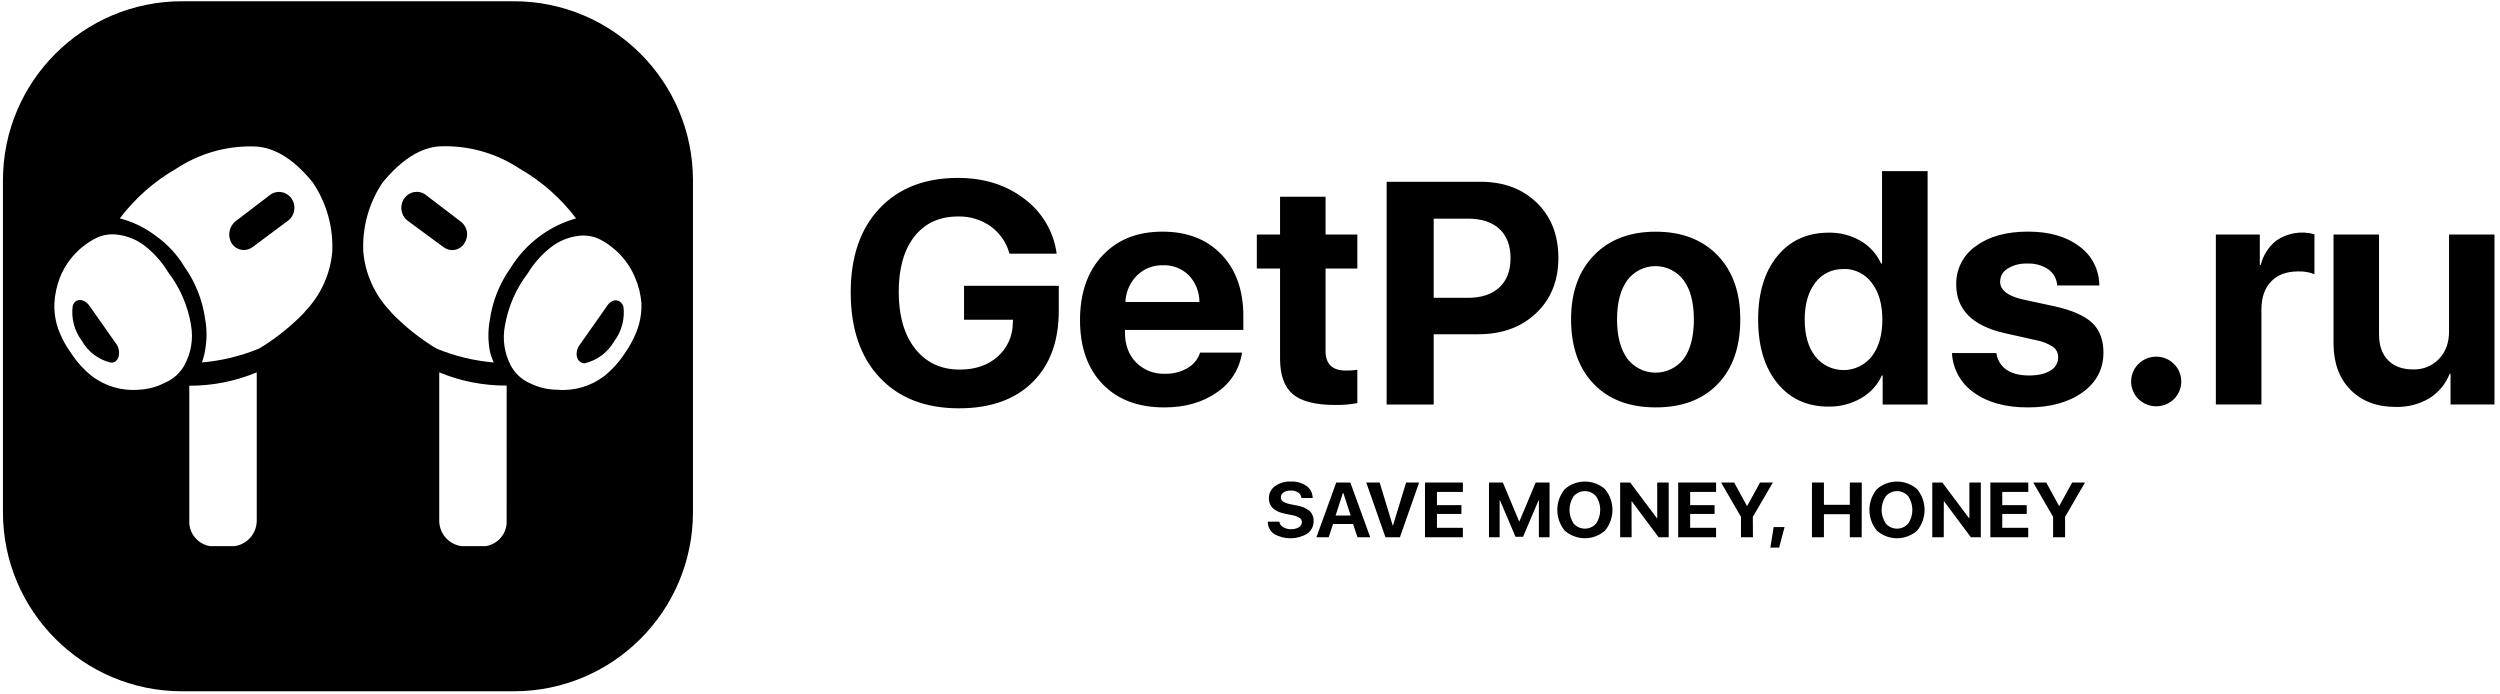
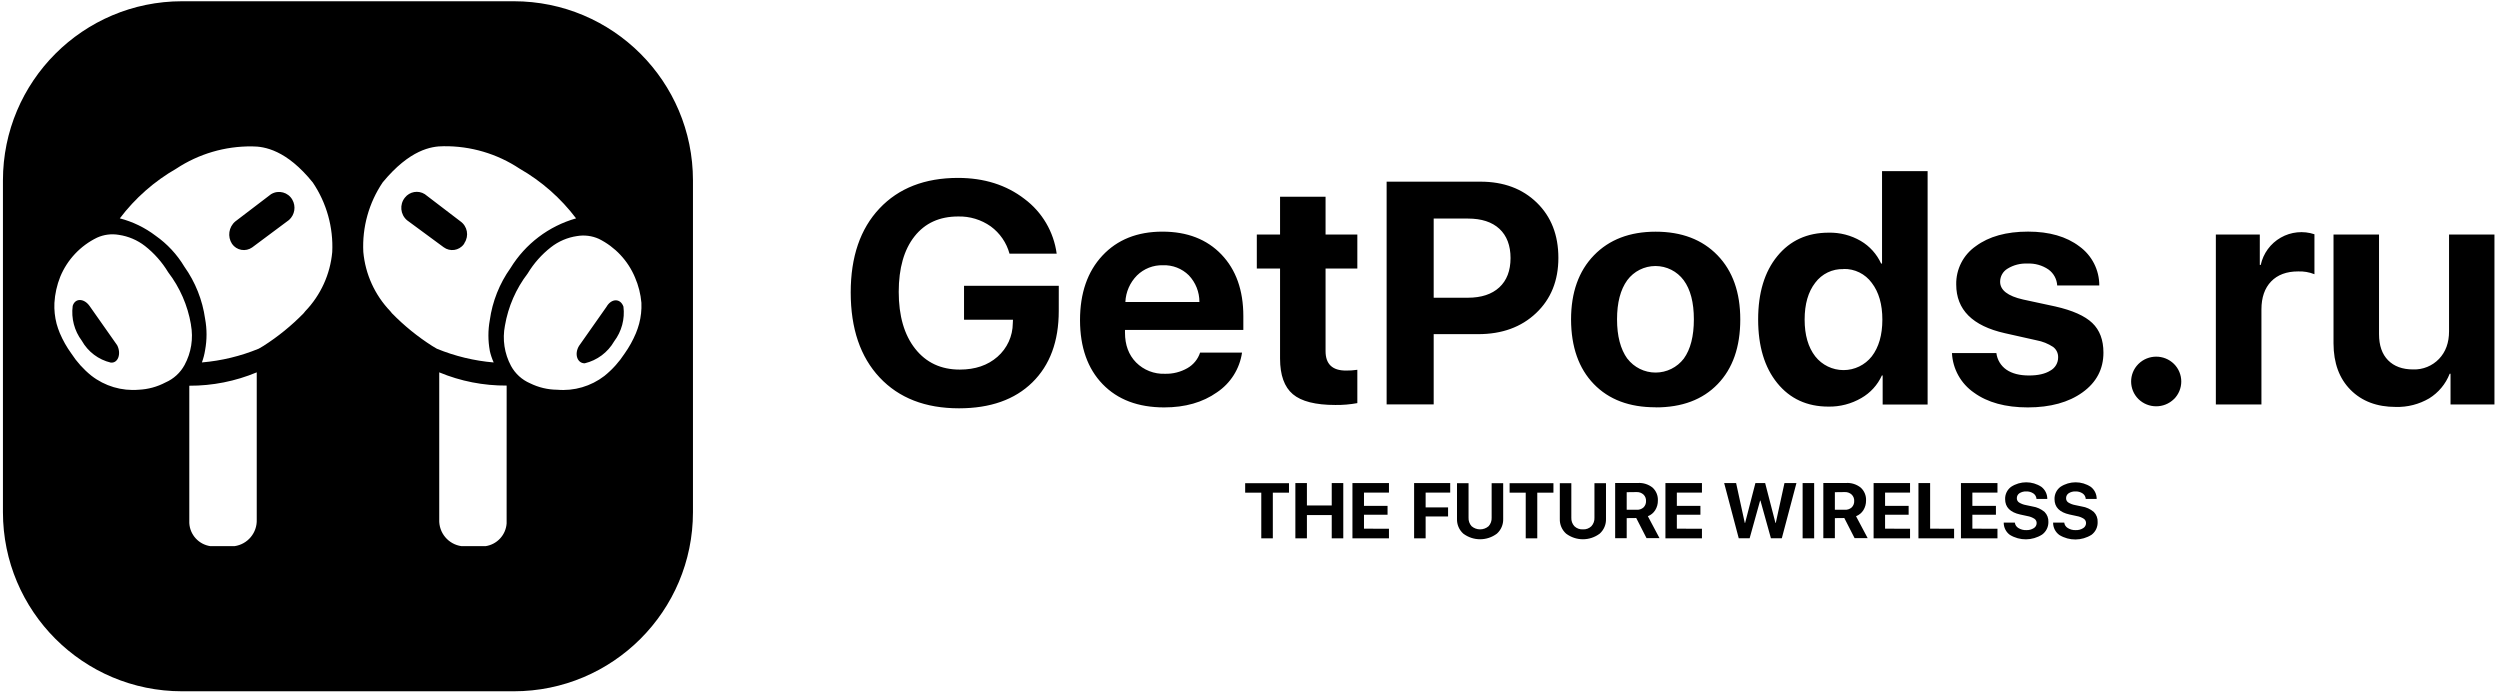
<svg xmlns="http://www.w3.org/2000/svg" viewBox="0 0 996.05 276.39">
-   <path d="M204.71.5H72.54A71.37 71.37 0 0 0 1.17 71.87v132.18a71.37 71.37 0 0 0 71.37 71.37h132.17a71.37 71.37 0 0 0 71.38-71.37V71.87A71.38 71.38 0 0 0 204.71.5ZM65.94 152.37a25.18 25.18 0 0 1-10.68 2.91 27 27 0 0 1-18.87-5.61 37.77 37.77 0 0 1-8-8.87 41.35 41.35 0 0 1-4.57-8.1 31.11 31.11 0 0 1-1.27-3.7 28 28 0 0 1-.87-8.31A33.56 33.56 0 0 1 24 110.26a30.09 30.09 0 0 1 14.67-15.58 14.94 14.94 0 0 1 8.67-1.11A22.17 22.17 0 0 1 57.75 98 38.64 38.64 0 0 1 67 108.46a47.29 47.29 0 0 1 9.07 20.78v.13a24.29 24.29 0 0 1-2.55 16.07 15.76 15.76 0 0 1-7.58 6.93ZM102.29 207a10.3 10.3 0 0 1-8.87 10.6h-9.61a9.83 9.83 0 0 1-8.39-9.21v-54.71a69 69 0 0 0 26.87-5.33Zm30.08-106.58A39.14 39.14 0 0 1 121.62 124l-.67.83a90.73 90.73 0 0 1-16 13l-1.88 1.1a76.45 76.45 0 0 1-22.63 5.47 25 25 0 0 0 1.28-4.91 34.39 34.39 0 0 0 0-12.47 47.12 47.12 0 0 0-8.27-20.78A40.48 40.48 0 0 0 62 93.92 40.41 40.41 0 0 0 47.74 87a75 75 0 0 1 22.5-19.81 53.62 53.62 0 0 1 30.22-8.86h.07c4.77 0 13.63 1.38 24.11 14.4a45.54 45.54 0 0 1 7.73 27.7Zm39.8 37.4a91 91 0 0 1-16-13l-.67-.83a39.17 39.17 0 0 1-10.75-23.62 45.55 45.55 0 0 1 7.72-27.71c10.82-13.09 19.41-14.4 24.25-14.4A53.53 53.53 0 0 1 207 67.18 74.94 74.94 0 0 1 229.52 87a45.08 45.08 0 0 0-26.12 19.8 46.9 46.9 0 0 0-8.26 20.78 33.81 33.81 0 0 0 0 12.12v.07a24.55 24.55 0 0 0 1.55 4.64 76.75 76.75 0 0 1-22.64-5.47Zm29.68 70.71a9.85 9.85 0 0 1-8.39 9.07h-9.6A10.28 10.28 0 0 1 175 207v-58.65a68.89 68.89 0 0 0 26.86 5.27ZM254.64 129a32.92 32.92 0 0 1-1.27 3.74 42.48 42.48 0 0 1-4.5 8.11 38.14 38.14 0 0 1-8.06 8.93 27 27 0 0 1-18.81 5.5 24.83 24.83 0 0 1-10.81-2.57 15.7 15.7 0 0 1-7.59-6.92 24.14 24.14 0 0 1-2.42-16.07 47.29 47.29 0 0 1 9.07-20.78 38.32 38.32 0 0 1 9.27-10.45 22 22 0 0 1 10.41-4.44 15.07 15.07 0 0 1 8.66 1.11A30.14 30.14 0 0 1 253 110.54a32.34 32.34 0 0 1 2.55 10.11 27.72 27.72 0 0 1-.91 8.35Z" />
-   <path d="m183.47 88.21-14.24-10.87a6 6 0 0 0-7.91 1.4 6.49 6.49 0 0 0 .83 9l14.61 10.76a5.73 5.73 0 0 0 8.16-1.35l.16-.37a6.28 6.28 0 0 0-1.61-8.57ZM35.68 121.9c-2.22-3.12-5.78-3.19-6.72 0a19 19 0 0 0 3.63 13.85 18 18 0 0 0 11.55 8.72c3 .28 4.23-3.67 2.54-6.92ZM241.67 122.18l-11 15.65c-1.95 3.25-.68 6.92 2.28 6.92a18.42 18.42 0 0 0 11.74-8.75 19 19 0 0 0 3.7-13.84c-1.21-3.38-4.77-3.31-6.72.02ZM108 77.36 93.73 88.24a6.81 6.81 0 0 0-1.28 8.93 5.73 5.73 0 0 0 8.17 1.28l14.51-10.81a6.49 6.49 0 0 0 1.3-8.11 6.08 6.08 0 0 0-8.43-2.17Z" />
-   <path d="M421.83 123.88q0 18.15-10.52 28.47t-29.22 10.33q-20.11 0-31.63-12.29t-11.52-33.88q0-21.29 11.46-33.45t31.26-12.18q15.64 0 26.51 8.37A32.59 32.59 0 0 1 421 101.07h-18.79a20 20 0 0 0-7.48-10.88 21.6 21.6 0 0 0-13-3.94q-11.12 0-17.38 7.94t-6.28 22.07q0 14.38 6.56 22.69t17.78 8.3q9.19 0 15-5.1a17.86 17.86 0 0 0 6.11-13.35l.07-1.41h-19.5v-13.53h37.75ZM478.14 140.49h16.71a23 23 0 0 1-10 15.83q-8.5 6-21 6-15.58 0-24.55-9.28t-9-25.46q0-16.17 8.91-25.73t23.93-9.56q14.77 0 23.5 9.1t8.73 24.53v5.54h-47.15v1.1q0 7.32 4.41 11.84a15.39 15.39 0 0 0 11.54 4.52 17.09 17.09 0 0 0 8.91-2.24 11.12 11.12 0 0 0 5.06-6.19Zm-14.77-34.81a14.18 14.18 0 0 0-10.37 4.06 16 16 0 0 0-4.63 10.58h29.5a15.31 15.31 0 0 0-4.23-10.64 13.91 13.91 0 0 0-10.27-4ZM510 78.38h18.13v15.07h12.66V107h-12.66v32.89q0 7.75 8.13 7.75a27.73 27.73 0 0 0 4.53-.31v13.28a44.86 44.86 0 0 1-8.75.74q-11.87 0-16.95-4.3T510 142.88V107h-9.26V93.45H510ZM552.46 72.42h37.38q13.85 0 22.45 8.36t8.6 22q0 13.59-8.88 22t-23.1 8.39h-17.7v28h-18.75Zm18.75 14.7v31.54h13.6q8.07 0 12.54-4.12t4.48-11.68c0-5-1.49-8.93-4.44-11.66s-7.14-4.08-12.51-4.08ZM659.63 162.31Q644 162.31 635 153t-9.06-25.7q0-16.17 9.12-25.58t24.59-9.41q15.52 0 24.62 9.38t9.09 25.61q0 16.41-9 25.73t-24.73 9.28Zm-11.27-19.4a14.16 14.16 0 0 0 22.51 0q4-5.55 4-15.64t-4.06-15.59a14 14 0 0 0-22.48 0q-4.07 5.63-4.07 15.59t4.1 15.64ZM728.49 162q-12.79 0-20.4-9.38t-7.61-25.36q0-15.87 7.64-25.21t20.43-9.35a24.34 24.34 0 0 1 12.82 3.3 20.13 20.13 0 0 1 8.1 9h.37V68.18H768v93h-17.91v-11.59h-.31a19.76 19.76 0 0 1-8.19 9 25.16 25.16 0 0 1-13.1 3.41Zm6-54.79a13.48 13.48 0 0 0-11.27 5.44q-4.18 5.45-4.19 14.67t4.21 14.68a14.34 14.34 0 0 0 22.51 0q4.21-5.47 4.22-14.63t-4.22-14.67a13.48 13.48 0 0 0-11.24-5.54ZM779.4 113.37a18.14 18.14 0 0 1 7.82-15.31q7.83-5.78 20.8-5.78 12.68 0 20.43 5.87a19.12 19.12 0 0 1 7.95 15.59h-16.77a8.4 8.4 0 0 0-3.47-6.36 13.69 13.69 0 0 0-8.39-2.37 13.86 13.86 0 0 0-7.88 2 6.06 6.06 0 0 0-3 5.25q0 5 9.13 7.07l12.85 2.77q10.3 2.34 14.74 6.58t4.44 11.81q0 9.84-8.32 15.83t-21.79 6q-13.35 0-21.45-5.87a20.37 20.37 0 0 1-8.79-15.77h17.7a9.44 9.44 0 0 0 4 6.61q3.36 2.31 9 2.31 5.4 0 8.5-1.94a5.94 5.94 0 0 0 3.11-5.26 5 5 0 0 0-2-4.18 17.89 17.89 0 0 0-6.61-2.64l-12.61-2.83q-19.38-4.37-19.39-19.38ZM866.14 159a10.12 10.12 0 0 1-14.14 0 9.86 9.86 0 0 1 0-14 10.09 10.09 0 0 1 14.16 0 9.89 9.89 0 0 1 0 14ZM882.84 161.15v-67.7h17.51v12.11h.37a18 18 0 0 1 6-9.56 18.08 18.08 0 0 1 15.4-2.67v15.92a15.9 15.9 0 0 0-6.52-1.11c-4.59 0-8.18 1.34-10.74 4s-3.86 6.38-3.86 11.13v37.88ZM993.85 93.45v67.7h-17.51v-12.24H976a20.09 20.09 0 0 1-8.16 9.81 25 25 0 0 1-13.32 3.41q-11.24 0-18-6.79t-6.8-18.48V93.45h18.13v39.66q0 6.76 3.6 10.42t10 3.66a13.65 13.65 0 0 0 10.3-4.19q4-4.19 4-11V93.45ZM505.12 207.85h4.59a2.91 2.91 0 0 0 1.48 2.16 6 6 0 0 0 3.23.83 5.58 5.58 0 0 0 3.09-.78 2.33 2.33 0 0 0 1.19-2 2 2 0 0 0-.88-1.71 7.88 7.88 0 0 0-3-1.09l-3-.62q-6.27-1.29-6.27-6.1a5.77 5.77 0 0 1 2.44-4.84 10.07 10.07 0 0 1 6.28-1.85 10.18 10.18 0 0 1 6.3 1.79 5.88 5.88 0 0 1 2.42 4.78h-4.47a2.77 2.77 0 0 0-1.27-2.17 5.14 5.14 0 0 0-3-.8 5 5 0 0 0-2.86.74 2.28 2.28 0 0 0-1.08 2 1.88 1.88 0 0 0 .88 1.62 8 8 0 0 0 2.85 1.06l2.77.56a10.27 10.27 0 0 1 5 2.17 5.23 5.23 0 0 1 1.56 4 6 6 0 0 1-2.49 5 13.11 13.11 0 0 1-13.31.11 5.91 5.91 0 0 1-2.45-4.86ZM540.85 214.07l-1.74-5.29h-8l-1.74 5.29h-4.89l7.91-21.83H538l7.93 21.83Zm-5.8-17.66-2.92 9h6l-2.92-9ZM557.75 214.07H552l-7.66-21.83h5.34l5.21 17.13h.11l5.22-17.13h5.19ZM582.84 210.29v3.78h-15.1v-21.83h15.1V196h-10.33v5.26h9.74v3.51h-9.74v5.51ZM617.37 192.24v21.83h-4.25v-14.74H613l-6.19 14.53h-3l-6.19-14.53h-.13v14.74h-4.25v-21.83h5.53l6.48 15.48h.12l6.48-15.48ZM623.41 194.9a12.14 12.14 0 0 1 16.07 0 13 13 0 0 1 0 16.51 12.13 12.13 0 0 1-16.06 0 13 13 0 0 1 0-16.51Zm12.49 2.8a5.91 5.91 0 0 0-8.92 0 9.8 9.8 0 0 0 0 10.9 5.94 5.94 0 0 0 8.93 0 9.78 9.78 0 0 0 0-10.9ZM650.07 214.07h-4.57v-21.83h4l10.64 14.22h.13v-14.22h4.57v21.83h-4l-10.67-14.3h-.14ZM683.72 210.29v3.78h-15.1v-21.83h15.1V196h-10.33v5.26h9.74v3.51h-9.74v5.51ZM698.41 214.07h-4.77v-8.15l-7.93-13.68h5.2l5.1 9.32h.11l5.12-9.32h5.12l-8 13.68ZM708.84 218.18h-3.49l1.31-8.19H711ZM741.73 214.07H737v-9.2h-10.31v9.2h-4.77v-21.83h4.77v8.87H737v-8.87h4.77ZM747.77 194.9a12.13 12.13 0 0 1 16.06 0 13 13 0 0 1 0 16.51 12.13 12.13 0 0 1-16.06 0 13 13 0 0 1 0-16.51Zm12.49 2.8a5.91 5.91 0 0 0-8.92 0 9.75 9.75 0 0 0 0 10.9 5.94 5.94 0 0 0 8.93 0 9.78 9.78 0 0 0 0-10.9ZM774.43 214.07h-4.57v-21.83h4l10.65 14.22h.13v-14.22h4.56v21.83h-3.95l-10.66-14.3h-.14ZM808.08 210.29v3.78H793v-21.83h15.11V196h-10.37v5.26h9.75v3.51h-9.75v5.51ZM822.77 214.07H818v-8.15l-7.93-13.68h5.19l5.11 9.32h.11l5.11-9.32h5.12l-7.94 13.68Z" />
+   <path d="M204.71.5H72.54A71.37 71.37 0 0 0 1.17 71.87v132.18a71.37 71.37 0 0 0 71.37 71.37h132.17a71.37 71.37 0 0 0 71.38-71.36V71.87A71.38 71.38 0 0 0 204.71.5ZM65.94 152.37a25.25 25.25 0 0 1-10.68 2.91 27 27 0 0 1-18.87-5.61 37.76 37.76 0 0 1-8-8.87 41.42 41.42 0 0 1-4.57-8.1 32.29 32.29 0 0 1-1.27-3.7 28 28 0 0 1-.87-8.31A33.38 33.38 0 0 1 24 110.26a30.1 30.1 0 0 1 14.67-15.58 14.92 14.92 0 0 1 8.67-1.11A22.2 22.2 0 0 1 57.75 98 38.7 38.7 0 0 1 67 108.46a47.3 47.3 0 0 1 9.07 20.78v.13a24.32 24.32 0 0 1-2.55 16.07 15.76 15.76 0 0 1-7.58 6.93ZM102.29 207a10.3 10.3 0 0 1-8.87 10.6h-9.61a9.83 9.83 0 0 1-8.39-9.21v-54.71a69 69 0 0 0 26.87-5.33Zm30.08-106.58A39.12 39.12 0 0 1 121.62 124l-.67.83a90.46 90.46 0 0 1-16 13l-1.88 1.1a76.46 76.46 0 0 1-22.63 5.47 25.16 25.16 0 0 0 1.28-4.91 34.39 34.39 0 0 0 0-12.47 47.17 47.17 0 0 0-8.27-20.78A40.46 40.46 0 0 0 62 93.92 40.32 40.32 0 0 0 47.74 87a74.93 74.93 0 0 1 22.5-19.81 53.63 53.63 0 0 1 30.22-8.86h.07c4.77 0 13.63 1.38 24.11 14.4a45.57 45.57 0 0 1 7.73 27.7Zm39.8 37.4a90.46 90.46 0 0 1-16-13l-.67-.83a39.2 39.2 0 0 1-10.75-23.62 45.52 45.52 0 0 1 7.72-27.71c10.82-13.09 19.41-14.4 24.25-14.4A53.52 53.52 0 0 1 207 67.18 74.78 74.78 0 0 1 229.52 87a45.09 45.09 0 0 0-26.12 19.8 46.92 46.92 0 0 0-8.26 20.78 33.81 33.81 0 0 0 0 12.12v.07a24.55 24.55 0 0 0 1.55 4.64 76.83 76.83 0 0 1-22.64-5.47Zm29.68 70.71a9.86 9.86 0 0 1-8.39 9.07h-9.6A10.29 10.29 0 0 1 175 207v-58.65a68.75 68.75 0 0 0 26.86 5.27ZM254.64 129a32.92 32.92 0 0 1-1.27 3.74 42.54 42.54 0 0 1-4.5 8.11 38.3 38.3 0 0 1-8.06 8.93 27 27 0 0 1-18.81 5.5 24.87 24.87 0 0 1-10.81-2.57 15.72 15.72 0 0 1-7.59-6.92 24.17 24.17 0 0 1-2.42-16.07 47.3 47.3 0 0 1 9.07-20.78 38.42 38.42 0 0 1 9.27-10.45 22 22 0 0 1 10.41-4.44 15.06 15.06 0 0 1 8.66 1.11A30.18 30.18 0 0 1 253 110.54a32.41 32.41 0 0 1 2.55 10.11 27.67 27.67 0 0 1-.91 8.35Z" />
+   <path d="m183.47 88.21-14.24-10.87a6 6 0 0 0-7.91 1.4 6.49 6.49 0 0 0 .83 9l14.61 10.76a5.72 5.72 0 0 0 8-1.16l.14-.19.16-.37a6.27 6.27 0 0 0-1.59-8.57ZM35.68 121.9c-2.22-3.12-5.78-3.19-6.72 0a19 19 0 0 0 3.63 13.85 18 18 0 0 0 11.55 8.72c3 .28 4.23-3.67 2.54-6.92Zm206 .28-11 15.65c-1.95 3.25-.68 6.92 2.28 6.92a18.45 18.45 0 0 0 11.73-8.75 19 19 0 0 0 3.7-13.84c-1.21-3.38-4.77-3.31-6.72.02ZM108 77.36 93.73 88.24a6.81 6.81 0 0 0-1.28 8.93 5.73 5.73 0 0 0 8 1.42l.19-.14 14.51-10.81a6.49 6.49 0 0 0 1.3-8.11 6.08 6.08 0 0 0-8.3-2.25ZM421.83 123.88q0 18.15-10.52 28.47t-29.22 10.33q-20.11 0-31.63-12.29t-11.52-33.88q0-21.29 11.46-33.45t31.26-12.18q15.64 0 26.51 8.37A32.61 32.61 0 0 1 421 101.07h-18.79a20 20 0 0 0-7.48-10.88 21.59 21.59 0 0 0-13-3.94q-11.12 0-17.38 7.94t-6.28 22.07q0 14.38 6.56 22.69t17.78 8.3q9.19 0 15-5.1a17.85 17.85 0 0 0 6.11-13.35l.07-1.41h-19.5v-13.53h37.75Zm56.31 16.61h16.71a23 23 0 0 1-10 15.83q-8.5 6-21 6-15.59 0-24.55-9.28t-9-25.46q0-16.17 8.91-25.73t23.93-9.56q14.78 0 23.5 9.1t8.73 24.53v5.54h-47.15v1.1q0 7.32 4.41 11.84a15.37 15.37 0 0 0 11.54 4.52 17.05 17.05 0 0 0 8.91-2.24 11.08 11.08 0 0 0 5.06-6.19Zm-14.77-34.81a14.17 14.17 0 0 0-10.37 4.06 16 16 0 0 0-4.63 10.58h29.5a15.33 15.33 0 0 0-4.23-10.64 13.91 13.91 0 0 0-10.27-4ZM510 78.38h18.13v15.07h12.66V107h-12.66v32.89q0 7.76 8.13 7.75a27.45 27.45 0 0 0 4.53-.31v13.28a45.09 45.09 0 0 1-8.75.74q-11.87 0-16.95-4.3T510 142.88V107h-9.26V93.45H510Zm42.46-6h37.38q13.85 0 22.45 8.36t8.6 22q0 13.59-8.88 22t-23.1 8.39h-17.7v28h-18.75Zm18.75 14.7v31.54h13.6q8.07 0 12.54-4.12t4.48-11.68c0-5-1.49-8.93-4.44-11.66s-7.14-4.08-12.51-4.08Zm88.42 75.19Q644 162.31 635 153t-9.06-25.7q0-16.17 9.12-25.58t24.59-9.41q15.52 0 24.62 9.38t9.09 25.61q0 16.41-9 25.73t-24.73 9.28Zm-11.27-19.4a14.16 14.16 0 0 0 22.51 0q4-5.55 4-15.64t-4.06-15.59a14 14 0 0 0-22.48 0q-4.07 5.63-4.07 15.59t4.1 15.68ZM728.49 162q-12.79 0-20.4-9.38t-7.61-25.36q0-15.87 7.64-25.21t20.43-9.35a24.33 24.33 0 0 1 12.82 3.3 20.13 20.13 0 0 1 8.1 9h.37V68.18H768v93h-17.91v-11.59h-.31a19.74 19.74 0 0 1-8.19 9 25.18 25.18 0 0 1-13.1 3.41Zm6-54.79a13.48 13.48 0 0 0-11.27 5.44Q719 118.1 719 127.32t4.24 14.68a14.34 14.34 0 0 0 22.51 0q4.21-5.48 4.22-14.63t-4.22-14.67a13.49 13.49 0 0 0-11.24-5.54Zm44.91 6.16a18.16 18.16 0 0 1 7.82-15.31q7.83-5.78 20.8-5.78 12.68 0 20.43 5.87a19.13 19.13 0 0 1 7.95 15.59h-16.77a8.41 8.41 0 0 0-3.47-6.36 13.67 13.67 0 0 0-8.39-2.37 13.82 13.82 0 0 0-7.88 2 6.06 6.06 0 0 0-3 5.25q0 5 9.13 7.07l12.85 2.77q10.3 2.34 14.74 6.58t4.44 11.81q0 9.84-8.32 15.83t-21.79 6q-13.35 0-21.45-5.87a20.35 20.35 0 0 1-8.79-15.77h17.7a9.43 9.43 0 0 0 4 6.61q3.36 2.31 9 2.31 5.4 0 8.5-1.94a5.94 5.94 0 0 0 3.1-5.26 5 5 0 0 0-2-4.18 17.94 17.94 0 0 0-6.61-2.64l-12.61-2.83q-19.37-4.36-19.38-19.38ZM866.14 159a10.12 10.12 0 0 1-14.14 0 9.86 9.86 0 0 1-.06-13.94l.06-.06a10.09 10.09 0 0 1 14.16 0 9.89 9.89 0 0 1 0 14Zm16.7 2.15v-67.7h17.51v12.11h.37a16.57 16.57 0 0 1 21.4-12.23v15.92a16 16 0 0 0-6.52-1.11c-4.59 0-8.18 1.34-10.74 4s-3.86 6.38-3.86 11.13v37.88Zm111-67.7v67.7h-17.5v-12.24H976a20.12 20.12 0 0 1-8.16 9.81 25 25 0 0 1-13.32 3.41q-11.24 0-18-6.79t-6.8-18.48V93.45h18.13v39.66q0 6.76 3.6 10.42t10 3.66a13.63 13.63 0 0 0 10.3-4.19q4-4.19 4-11V93.45ZM507.12 214.47h-4.6V196.3h-6.42v-3.79h17.46v3.79h-6.44ZM535.19 214.47h-4.6v-9.25h-9.89v9.25h-4.6v-22h4.6v8.92h9.89v-8.92h4.6ZM553.39 210.67v3.8h-14.55v-22h14.55v3.79h-9.95v5.29h9.39v3.53h-9.39v5.55ZM568 214.47h-4.59v-22h14.38v3.79H568v5.89h8.94v3.63H568ZM585.1 192.51v13.74a4.67 4.67 0 0 0 1.21 3.4 5.19 5.19 0 0 0 6.78 0 4.67 4.67 0 0 0 1.21-3.4v-13.74h4.6v14.2a7.55 7.55 0 0 1-2.5 5.9 11.14 11.14 0 0 1-13.4 0 7.55 7.55 0 0 1-2.5-5.9v-14.2ZM612.48 214.47h-4.6V196.3h-6.42v-3.79h17.46v3.79h-6.44ZM626.05 192.51v13.74a4.71 4.71 0 0 0 1.21 3.4 4.52 4.52 0 0 0 3.41 1.26 4.45 4.45 0 0 0 3.38-1.26 4.67 4.67 0 0 0 1.21-3.4v-13.74h4.6v14.2a7.55 7.55 0 0 1-2.5 5.9 11.14 11.14 0 0 1-13.4 0 7.55 7.55 0 0 1-2.5-5.9v-14.2ZM648.11 206.43v8h-4.6v-22h9.07a8.53 8.53 0 0 1 5.86 1.86 6.55 6.55 0 0 1 2.09 5.14 7 7 0 0 1-1.06 3.83 5.9 5.9 0 0 1-2.93 2.41l4.63 8.72H656l-4.09-8Zm0-10.33v7h4a3.72 3.72 0 0 0 2.7-.93 3.37 3.37 0 0 0 1-2.57 3.33 3.33 0 0 0-1-2.55 3.81 3.81 0 0 0-2.71-1ZM678.09 210.67v3.8h-14.55v-22h14.55v3.79h-10v5.29h9.39v3.53h-9.39v5.55ZM701.26 199.46l-4.17 15h-4.34l-5.81-22h4.76l3.46 15.9h.12l4.11-15.9h3.88l4.11 15.9h.12l3.47-15.9h4.77l-5.83 22h-4.34l-4.17-15ZM722.8 214.47h-4.6v-22h4.6ZM731.05 206.43v8h-4.6v-22h9.07a8.49 8.49 0 0 1 5.85 1.86 6.52 6.52 0 0 1 2.1 5.14 7.11 7.11 0 0 1-1.06 3.83 5.94 5.94 0 0 1-2.93 2.41l4.63 8.72h-5.21l-4.09-8Zm0-10.33v7h4a3.72 3.72 0 0 0 2.7-.93 3.37 3.37 0 0 0 1-2.57 3.34 3.34 0 0 0-1-2.55 3.78 3.78 0 0 0-2.7-1ZM761 210.67v3.8h-14.52v-22H761v3.79h-9.95v5.29h9.39v3.53h-9.39v5.55ZM778.55 210.67v3.8h-14.2v-22H769v18.16ZM795.83 210.67v3.8h-14.55v-22h14.55v3.79h-10v5.29h9.39v3.53h-9.39v5.55ZM798.32 208.21h4.43a2.91 2.91 0 0 0 1.42 2.17 5.54 5.54 0 0 0 3.12.83 5.18 5.18 0 0 0 3-.78 2.33 2.33 0 0 0 1.15-2 2.05 2.05 0 0 0-.85-1.72 7.57 7.57 0 0 0-2.85-1.1l-2.86-.62q-6-1.31-6-6.14a5.9 5.9 0 0 1 2.35-4.87 11 11 0 0 1 12.12 0 6 6 0 0 1 2.33 4.8h-4.3a2.84 2.84 0 0 0-1.23-2.18 4.75 4.75 0 0 0-2.85-.8 4.66 4.66 0 0 0-2.75.74 2.31 2.31 0 0 0-1 2 1.94 1.94 0 0 0 .84 1.63 7.76 7.76 0 0 0 2.75 1.06l2.66.56a9.63 9.63 0 0 1 4.81 2.19 5.33 5.33 0 0 1 1.51 4 6.08 6.08 0 0 1-2.52 5.02 12.17 12.17 0 0 1-12.82.11 6 6 0 0 1-2.46-4.9ZM818 208.21h4.43a2.91 2.91 0 0 0 1.42 2.17 5.54 5.54 0 0 0 3.12.83 5.16 5.16 0 0 0 3-.78 2.33 2.33 0 0 0 1.15-2 2.05 2.05 0 0 0-.85-1.72 7.57 7.57 0 0 0-2.85-1.1l-2.86-.62q-6-1.31-6-6.14a5.9 5.9 0 0 1 2.35-4.87 11 11 0 0 1 12.12 0 6 6 0 0 1 2.33 4.8H831a2.81 2.81 0 0 0-1.23-2.18 4.75 4.75 0 0 0-2.85-.8 4.66 4.66 0 0 0-2.75.74 2.31 2.31 0 0 0-1 2 1.94 1.94 0 0 0 .84 1.63 7.76 7.76 0 0 0 2.75 1.06l2.66.56a9.63 9.63 0 0 1 4.81 2.19 5.33 5.33 0 0 1 1.51 4 6.08 6.08 0 0 1-2.41 5.08 12.17 12.17 0 0 1-12.82.11 6 6 0 0 1-2.51-4.96Z" />
</svg>
